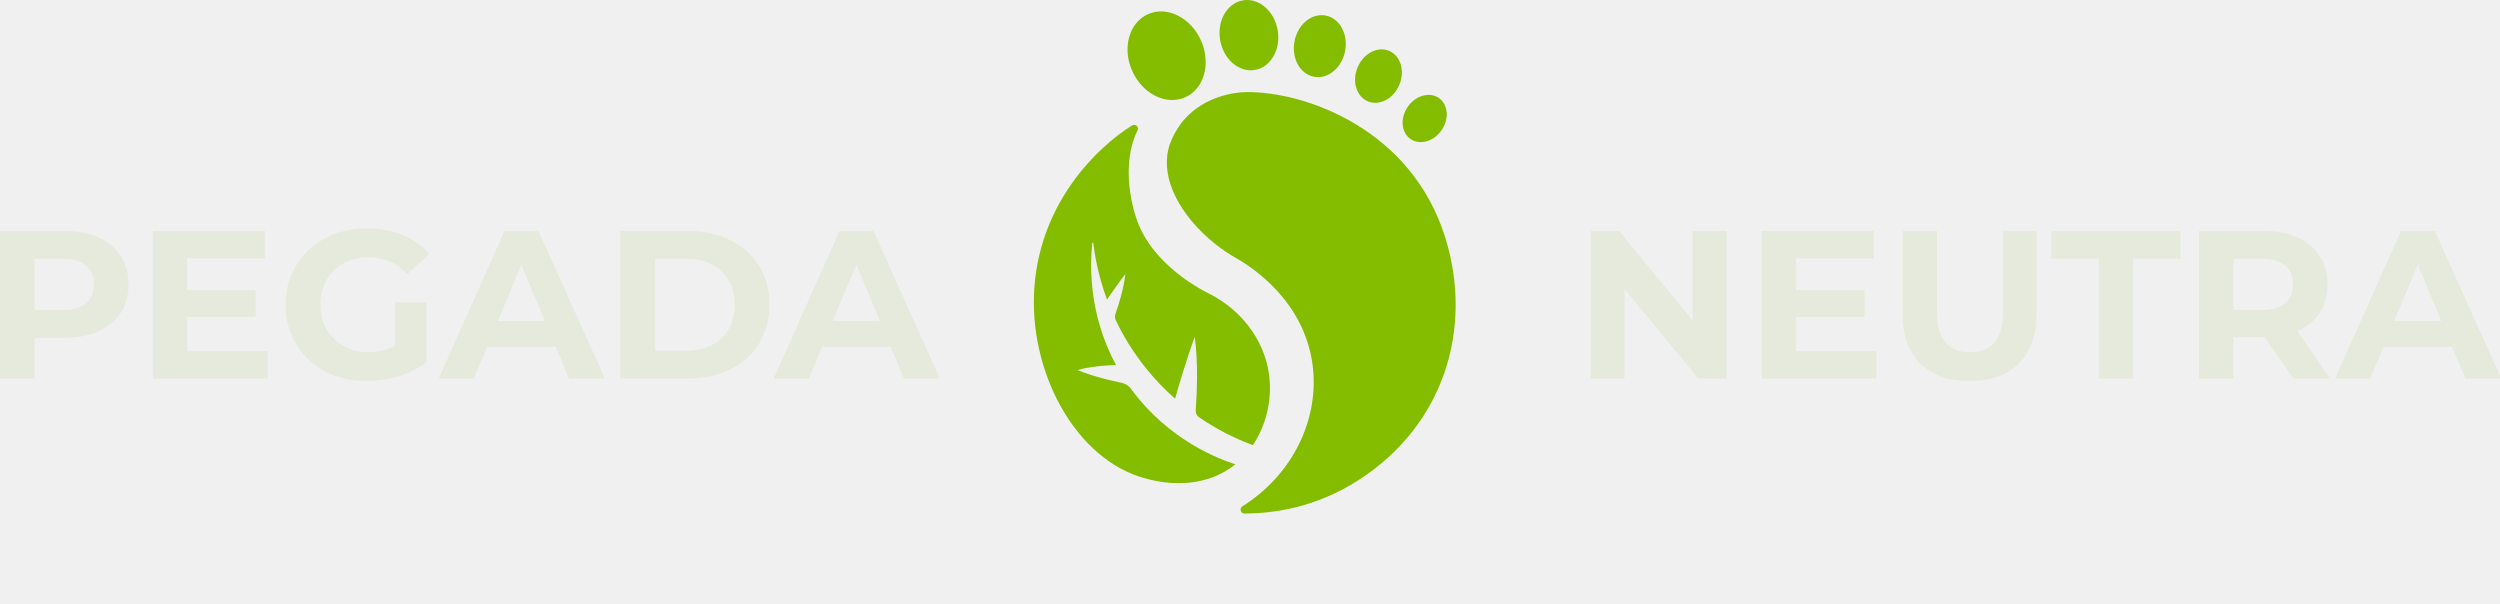
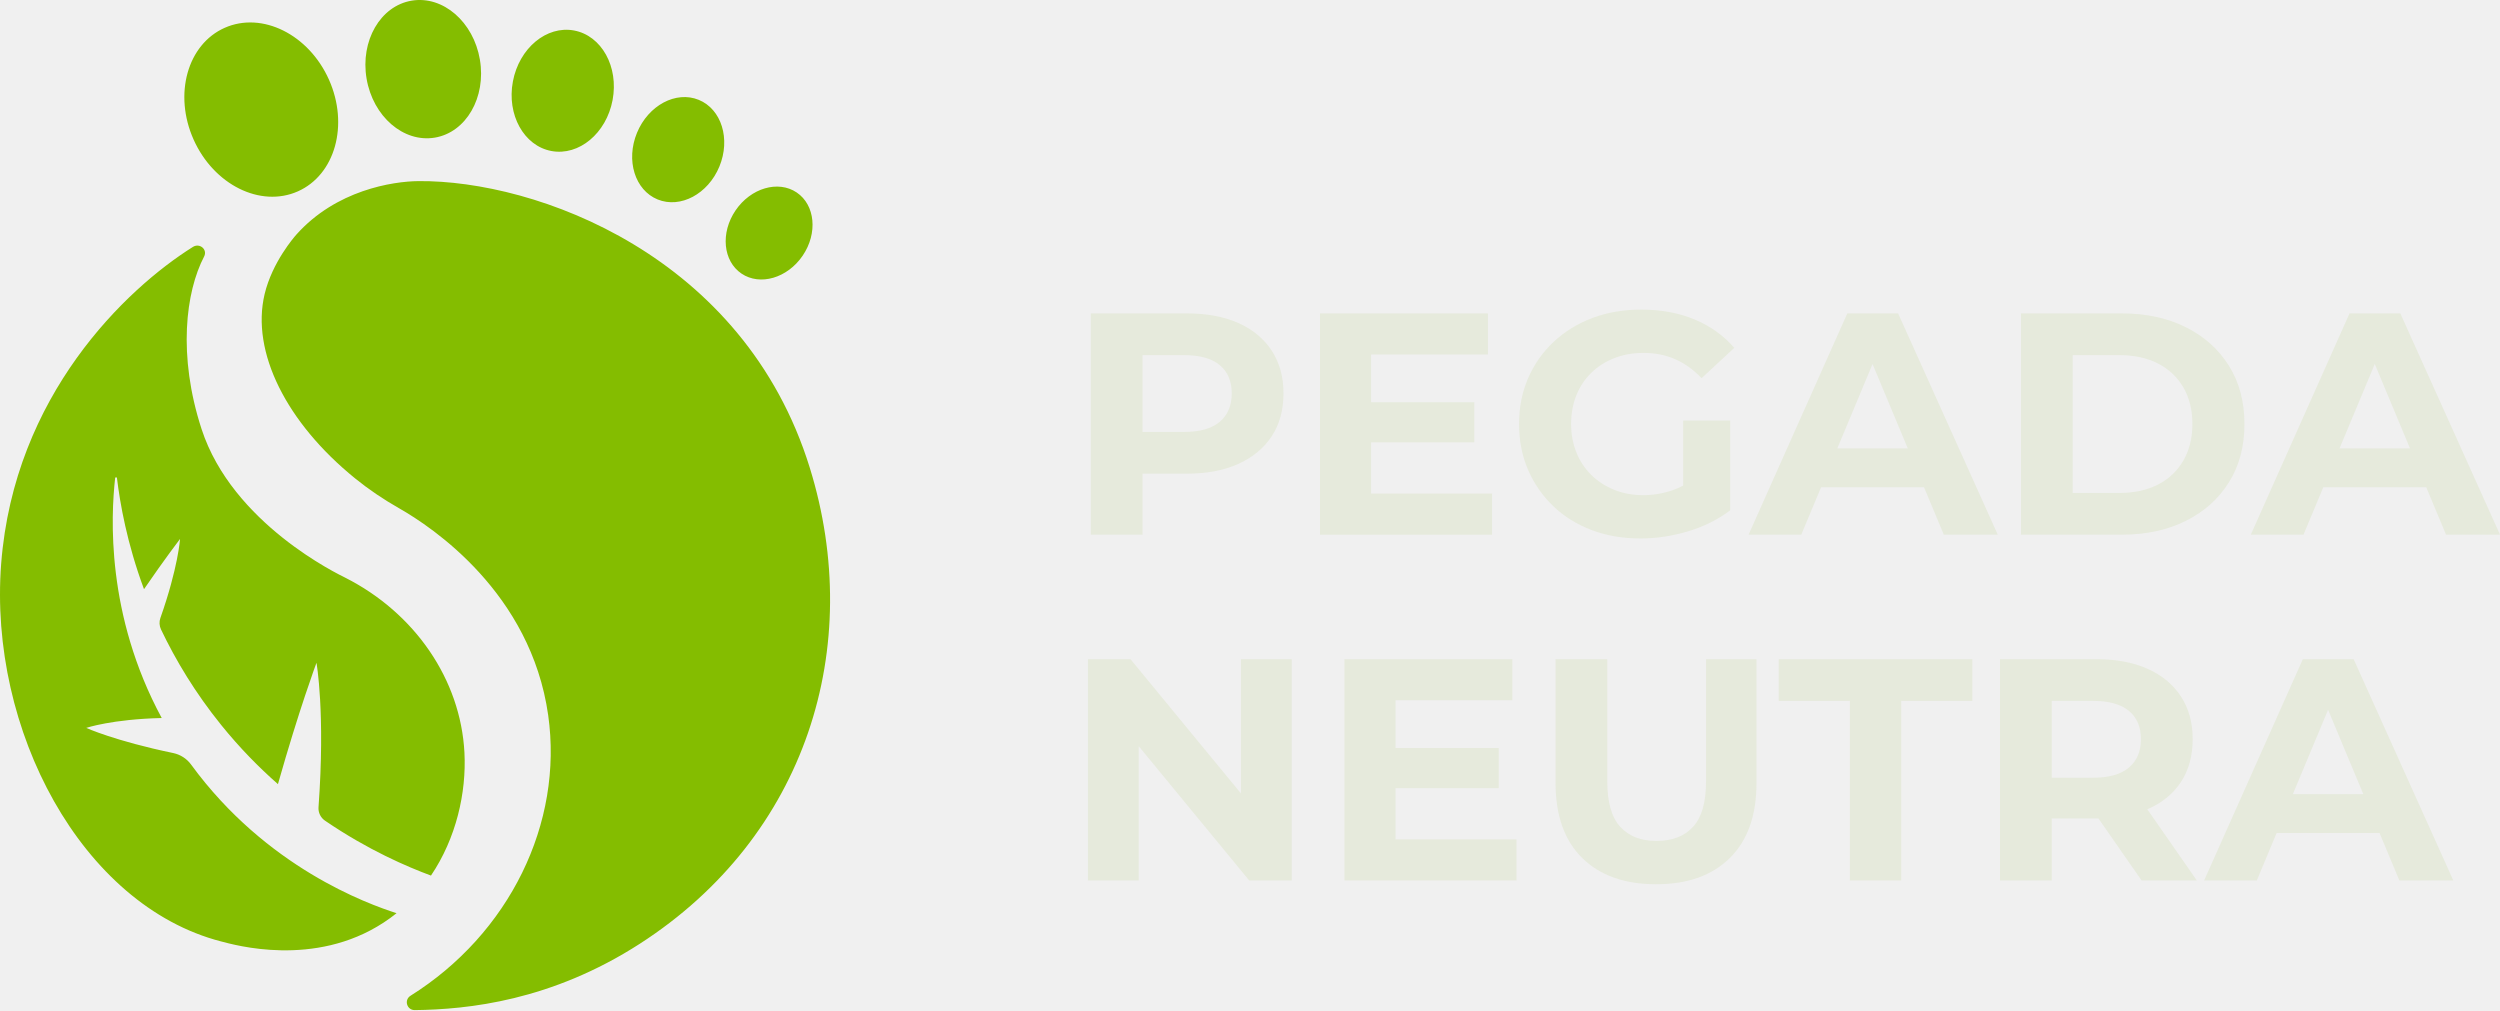
- <svg xmlns="http://www.w3.org/2000/svg" width="232" height="56" viewBox="0 0 232 56" fill="none">
-   <g clip-path="url(#clip0_184_187)">
-     <path d="M157.083 29.74L150.245 21.427H147.612V35.13H150.756V26.816L157.594 35.13H160.227V21.427H157.083V29.74Z" fill="#E6EADC" />
-     <path d="M166.652 29.414H173.038V26.928H166.652V23.972H173.883V21.427H163.488V35.13H174.138V32.586H166.652V29.414Z" fill="#E6EADC" />
-     <path d="M185.869 29.003C185.869 30.295 185.6 31.231 185.063 31.812C184.526 32.393 183.773 32.683 182.803 32.683C181.834 32.683 181.1 32.393 180.563 31.812C180.026 31.231 179.758 30.295 179.758 29.003V21.427H176.555V29.081C176.555 31.104 177.105 32.657 178.206 33.74C179.306 34.824 180.832 35.365 182.784 35.365C184.735 35.365 186.242 34.824 187.342 33.74C188.443 32.657 188.993 31.104 188.993 29.081V21.427H185.869V29.003Z" fill="#E6EADC" />
-     <path d="M190.368 24.011H194.769V35.13H197.953V24.011H202.354V21.427H190.368V24.011Z" fill="#E6EADC" />
-     <path d="M213.2 30.716C214.091 30.331 214.778 29.77 215.263 29.032C215.748 28.295 215.99 27.411 215.99 26.38C215.99 25.349 215.748 24.481 215.263 23.737C214.778 22.993 214.091 22.422 213.2 22.024C212.309 21.626 211.248 21.427 210.017 21.427H204.063V35.13H207.266V31.293H210.017C210.064 31.293 210.11 31.293 210.157 31.292L212.827 35.13H216.245L213.181 30.724C213.187 30.721 213.193 30.719 213.2 30.716ZM212.041 24.628C212.538 25.039 212.787 25.623 212.787 26.38C212.787 27.137 212.538 27.724 212.041 28.142C211.543 28.559 210.809 28.768 209.84 28.768H207.266V24.011H209.84C210.809 24.011 211.543 24.216 212.041 24.628Z" fill="#E6EADC" />
-     <path d="M228.781 35.13H232.121L225.952 21.427H222.808L216.697 35.13H219.959L221.184 32.194H227.555L228.781 35.13ZM222.189 29.786L224.37 24.562L226.55 29.786H222.19H222.189Z" fill="#E6EADC" />
-     <path d="M9.137 22.024C8.246 21.626 7.185 21.427 5.954 21.427H0V35.13H3.203V31.352H5.954C7.185 31.352 8.246 31.15 9.137 30.745C10.027 30.341 10.715 29.77 11.2 29.032C11.684 28.295 11.927 27.411 11.927 26.38C11.927 25.349 11.684 24.481 11.2 23.737C10.715 22.993 10.027 22.422 9.137 22.024ZM7.977 28.142C7.48 28.559 6.746 28.768 5.777 28.768H3.203V24.011H5.777C6.746 24.011 7.48 24.216 7.977 24.628C8.475 25.039 8.724 25.623 8.724 26.38C8.724 27.137 8.475 27.724 7.977 28.142Z" fill="#E6EADC" />
-     <path d="M17.35 29.414H23.736V26.928H17.35V23.972H24.581V21.427H14.186V35.13H24.836V32.586H17.35V29.414Z" fill="#E6EADC" />
-     <path d="M30.976 25.107C31.375 24.716 31.85 24.412 32.4 24.197C32.951 23.982 33.553 23.874 34.208 23.874C34.916 23.874 35.564 24.001 36.153 24.256C36.743 24.51 37.293 24.905 37.804 25.44L39.828 23.561C39.16 22.791 38.338 22.203 37.362 21.799C36.386 21.394 35.289 21.192 34.071 21.192C32.97 21.192 31.962 21.365 31.045 21.711C30.128 22.056 29.329 22.549 28.648 23.189C27.966 23.828 27.439 24.579 27.066 25.44C26.692 26.301 26.506 27.248 26.506 28.279C26.506 29.309 26.692 30.256 27.066 31.117C27.439 31.979 27.96 32.729 28.628 33.369C29.296 34.008 30.088 34.501 31.005 34.847C31.922 35.193 32.924 35.365 34.012 35.365C34.994 35.365 35.977 35.219 36.959 34.925C37.941 34.631 38.812 34.197 39.572 33.623V28.063H36.664V32.09C36.454 32.201 36.241 32.295 36.026 32.37C35.43 32.579 34.817 32.683 34.188 32.683C33.56 32.683 32.934 32.572 32.391 32.351C31.847 32.129 31.375 31.822 30.976 31.43C30.576 31.039 30.268 30.572 30.052 30.031C29.836 29.489 29.728 28.905 29.728 28.279C29.728 27.652 29.836 27.032 30.052 26.497C30.268 25.962 30.576 25.499 30.976 25.107Z" fill="#E6EADC" />
-     <path d="M46.823 21.427L40.712 35.13H43.974L45.199 32.194H51.57L52.796 35.13H56.136L49.967 21.427H46.823ZM46.204 29.786L48.385 24.562L50.565 29.786H46.205H46.204Z" fill="#E6EADC" />
-     <path d="M67.768 22.278C66.629 21.711 65.312 21.427 63.819 21.427H57.571V35.13H63.819C65.312 35.13 66.629 34.847 67.768 34.279C68.908 33.711 69.799 32.915 70.441 31.89C71.082 30.866 71.403 29.662 71.403 28.279C71.403 26.895 71.082 25.691 70.441 24.667C69.799 23.642 68.908 22.846 67.768 22.278ZM67.621 30.54C67.248 31.186 66.724 31.682 66.049 32.028C65.374 32.373 64.579 32.546 63.662 32.546H60.773V24.011H63.662C64.579 24.011 65.374 24.184 66.049 24.53C66.724 24.875 67.248 25.368 67.621 26.008C67.994 26.647 68.181 27.404 68.181 28.279C68.181 29.153 67.994 29.894 67.621 30.54Z" fill="#E6EADC" />
-     <path d="M77.907 21.427L71.796 35.13H75.058L76.284 32.194H82.655L83.88 35.13H87.221L81.051 21.427H77.907ZM77.289 29.786L79.469 24.562L81.65 29.786H77.289H77.289Z" fill="#E6EADC" />
-     <path d="M115.498 47.66C115.127 47.664 114.983 47.18 115.297 46.983C119.95 44.067 122.514 38.854 121.791 33.743C120.974 27.969 116.324 24.871 114.758 23.981C114.03 23.566 113.333 23.098 112.683 22.57C109.454 19.948 107.767 16.608 108.419 13.876C108.78 12.365 109.825 11.171 109.916 11.068C111.788 8.97 114.457 8.556 115.679 8.545C121.198 8.499 131.015 12.021 134.127 22.066C136.748 30.527 133.961 39.469 126.114 44.528C121.935 47.222 118.011 47.63 115.498 47.66ZM104.106 35.53C101.355 34.959 100.007 34.345 100.007 34.345C100.007 34.345 101.216 33.934 103.567 33.879C100.933 29 101.171 24.345 101.37 22.557C101.376 22.506 101.45 22.506 101.456 22.557C101.599 23.736 101.922 25.615 102.731 27.799C103.713 26.364 104.431 25.429 104.431 25.429C104.431 25.429 104.343 26.783 103.504 29.158C103.442 29.335 103.452 29.529 103.533 29.698C104.229 31.159 105.15 32.696 106.374 34.211C107.238 35.281 108.144 36.203 109.048 36.998C110.043 33.474 110.865 31.273 110.865 31.273C110.865 31.273 111.287 33.612 110.961 38.09C110.942 38.339 111.059 38.58 111.266 38.721C113.315 40.121 115.163 40.903 116.264 41.312C117.455 39.547 117.94 37.399 117.842 35.514C117.664 32.053 115.492 28.916 112.227 27.26C111.923 27.106 106.901 24.714 105.445 20.243C104.314 16.767 104.698 13.766 105.565 12.104C105.739 11.771 105.357 11.45 105.038 11.65C101.877 13.632 96.608 18.655 95.995 26.592C95.392 34.417 99.782 42.715 106.365 44.419C106.993 44.581 110.756 45.669 114.026 43.533C114.241 43.393 114.445 43.244 114.64 43.087C113.267 42.642 108.497 40.929 104.953 36.076C104.748 35.796 104.447 35.601 104.105 35.53L104.106 35.53ZM105.069 6.584C106.02 8.716 108.22 9.811 109.983 9.031C111.746 8.25 112.404 5.889 111.453 3.758C110.502 1.626 108.302 0.531 106.539 1.311C104.776 2.092 104.118 4.453 105.069 6.584ZM113.227 3.711C113.529 5.495 114.969 6.741 116.445 6.494C117.921 6.246 118.873 4.599 118.571 2.814C118.269 1.03 116.829 -0.216 115.353 0.031C113.878 0.279 112.925 1.926 113.227 3.711ZM120.127 3.843C119.832 5.413 120.645 6.883 121.943 7.125C123.241 7.367 124.533 6.291 124.828 4.721C125.124 3.151 124.311 1.681 123.012 1.439C121.714 1.197 120.422 2.273 120.127 3.843ZM125.979 6.266C125.444 7.563 125.88 8.971 126.953 9.411C128.026 9.85 129.33 9.154 129.865 7.857C130.4 6.559 129.965 5.151 128.892 4.711C127.818 4.272 126.515 4.968 125.979 6.266ZM130.627 9.928C129.909 10.985 130.035 12.32 130.909 12.91C131.783 13.5 133.074 13.121 133.792 12.063C134.51 11.006 134.384 9.671 133.51 9.082C132.636 8.492 131.345 8.871 130.627 9.928Z" fill="#84BD00" />
+ <svg xmlns="http://www.w3.org/2000/svg" width="198" height="80" viewBox="0 0 198 80" fill="none">
+   <g clip-path="url(#clip0_370_419)">
+     <path d="M90.489 37.515H94.009C95.585 37.515 96.942 37.256 98.082 36.739C99.222 36.221 100.102 35.491 100.722 34.548C101.342 33.605 101.653 32.474 101.653 31.155C101.653 29.837 101.342 28.727 100.722 27.775C100.102 26.824 99.222 26.094 98.082 25.585C96.942 25.076 95.585 24.821 94.009 24.821H86.391V42.347H90.489V37.515ZM96.599 28.915C97.235 29.44 97.554 30.188 97.554 31.155C97.554 32.123 97.236 32.874 96.599 33.409C95.962 33.943 95.023 34.21 93.783 34.21H90.489V28.126H93.783C95.023 28.126 95.962 28.389 96.599 28.915Z" fill="#E6EADC" />
+     <path d="M118.172 39.092H108.592V35.036H116.764V31.856H108.592V28.076H117.845V24.821H104.544V42.347H118.172V39.092Z" fill="#E6EADC" />
+     <path d="M129.913 42.647C131.171 42.647 132.428 42.459 133.685 42.084C134.942 41.708 136.057 41.154 137.029 40.419V33.309H133.308V38.458C133.038 38.6 132.766 38.72 132.491 38.817C131.728 39.084 130.944 39.217 130.14 39.217C129.335 39.217 128.534 39.076 127.839 38.792C127.143 38.508 126.54 38.116 126.029 37.615C125.517 37.114 125.124 36.518 124.847 35.825C124.57 35.132 124.432 34.385 124.432 33.584C124.432 32.783 124.57 31.99 124.847 31.305C125.124 30.621 125.517 30.029 126.029 29.528C126.54 29.027 127.148 28.639 127.852 28.364C128.556 28.088 129.326 27.951 130.165 27.951C131.07 27.951 131.9 28.113 132.654 28.439C133.408 28.764 134.112 29.269 134.766 29.953L137.356 27.55C136.501 26.566 135.449 25.814 134.2 25.297C132.951 24.779 131.548 24.52 129.989 24.52C128.581 24.52 127.29 24.742 126.117 25.184C124.943 25.627 123.921 26.257 123.049 27.074C122.177 27.893 121.503 28.852 121.025 29.953C120.548 31.055 120.309 32.266 120.309 33.584C120.309 34.902 120.548 36.113 121.025 37.214C121.503 38.316 122.169 39.276 123.024 40.093C123.879 40.911 124.893 41.542 126.067 41.984C127.24 42.426 128.522 42.647 129.913 42.647V42.647Z" fill="#E6EADC" />
+     <path d="M146.307 24.821L138.487 42.347H142.661L144.229 38.591H152.382L153.95 42.347H158.224L150.33 24.821H146.307ZM145.515 35.512L148.306 28.831L151.096 35.512H145.515Z" fill="#E6EADC" />
+     <path d="M173.109 41.258C174.567 40.532 175.708 39.514 176.529 38.203C177.35 36.893 177.761 35.353 177.761 33.584C177.761 31.815 177.35 30.275 176.529 28.965C175.707 27.654 174.567 26.636 173.109 25.91C171.651 25.184 169.966 24.821 168.055 24.821H160.06V42.347H168.055C169.966 42.347 171.651 41.984 173.109 41.258ZM164.158 39.042V28.126H167.854C169.027 28.126 170.046 28.347 170.909 28.789C171.773 29.232 172.443 29.862 172.921 30.68C173.398 31.498 173.637 32.466 173.637 33.584C173.637 34.702 173.398 35.65 172.921 36.476C172.443 37.302 171.772 37.936 170.909 38.379C170.046 38.821 169.027 39.042 167.854 39.042H164.158Z" fill="#E6EADC" />
+     <path d="M184.006 38.591H192.158L193.726 42.347H198.001L190.106 24.821H186.083L178.263 42.347H182.437L184.006 38.591V38.591ZM188.082 28.831L190.872 35.512H185.292L188.082 28.831V28.831Z" fill="#E6EADC" />
+     <path d="M98.283 62.839L89.533 52.206H86.164V69.732H90.187V59.099L98.936 69.732H102.306V52.206H98.283V62.839Z" fill="#E6EADC" />
+     <path d="M110.527 62.421H118.699V59.241H110.527V55.461H119.78V52.206H106.479V69.732H120.107V66.477H110.527V62.421Z" fill="#E6EADC" />
+     <path d="M135.117 61.895C135.117 63.548 134.773 64.746 134.086 65.488C133.399 66.231 132.435 66.602 131.195 66.602C129.955 66.602 129.015 66.231 128.329 65.488C127.641 64.746 127.298 63.548 127.298 61.895V52.206H123.199V61.995C123.199 64.583 123.903 66.569 125.311 67.954C126.719 69.34 128.672 70.032 131.17 70.032C133.668 70.032 135.595 69.34 137.003 67.954C138.411 66.569 139.115 64.583 139.115 61.995V52.206H135.117V61.895V61.895Z" fill="#E6EADC" />
+     <path d="M140.874 55.511H146.506V69.732H150.579V55.511H156.212V52.206H140.874V55.511Z" fill="#E6EADC" />
+     <path d="M170.09 64.086C171.23 63.594 172.111 62.876 172.73 61.933C173.35 60.99 173.661 59.859 173.661 58.54C173.661 57.221 173.35 56.112 172.73 55.16C172.111 54.209 171.23 53.479 170.09 52.969C168.95 52.461 167.593 52.206 166.017 52.206H158.399V69.732H162.497V64.825H166.017C166.078 64.825 166.137 64.824 166.197 64.823L169.614 69.732H173.988L170.067 64.096C170.075 64.093 170.083 64.09 170.091 64.086H170.09ZM168.607 56.299C169.244 56.825 169.562 57.572 169.562 58.54C169.562 59.508 169.244 60.259 168.607 60.794C167.97 61.328 167.032 61.595 165.791 61.595H162.497V55.511H165.791C167.032 55.511 167.97 55.774 168.607 56.299Z" fill="#E6EADC" />
+     <path d="M182.385 52.206L174.566 69.732H178.74L180.308 65.976H188.461L190.029 69.732H194.303L186.408 52.206H182.385V52.206ZM181.594 62.897L184.384 56.216L187.174 62.897H181.594V62.897Z" fill="#E6EADC" />
+     <path d="M32.846 80C32.223 80.007 31.982 79.196 32.51 78.865C40.324 73.969 44.63 65.219 43.416 56.641C42.044 46.948 34.234 41.748 31.605 40.253C30.381 39.557 29.211 38.771 28.119 37.885C22.696 33.484 19.863 27.878 20.958 23.292C21.564 20.756 23.319 18.752 23.473 18.579C26.616 15.057 31.098 14.362 33.15 14.344C42.419 14.265 58.907 20.177 64.133 37.04C68.536 51.242 63.856 66.252 50.676 74.744C43.658 79.266 37.067 79.951 32.846 80ZM13.714 59.64C9.093 58.681 6.83 57.65 6.83 57.65C6.83 57.65 8.86 56.961 12.808 56.867C8.384 48.679 8.784 40.865 9.119 37.864C9.128 37.778 9.253 37.778 9.264 37.864C9.503 39.842 10.046 42.997 11.405 46.663C13.055 44.253 14.259 42.685 14.259 42.685C14.259 42.685 14.111 44.957 12.703 48.944C12.599 49.24 12.616 49.566 12.751 49.85C13.92 52.302 15.468 54.882 17.523 57.425C18.974 59.221 20.495 60.769 22.013 62.104C23.685 56.189 25.065 52.493 25.065 52.493C25.065 52.493 25.774 56.42 25.226 63.936C25.196 64.355 25.392 64.759 25.739 64.996C29.18 67.345 32.284 68.659 34.133 69.346C36.134 66.382 36.948 62.776 36.784 59.612C36.484 53.803 32.837 48.537 27.352 45.757C26.842 45.499 18.408 41.484 15.963 33.979C14.063 28.144 14.709 23.107 16.165 20.318C16.457 19.759 15.815 19.22 15.279 19.555C9.971 22.882 1.121 31.315 0.093 44.638C-0.921 57.773 6.452 71.7 17.508 74.561C18.563 74.834 24.884 76.66 30.376 73.073C30.736 72.839 31.079 72.588 31.407 72.325C29.101 71.579 21.09 68.703 15.137 60.557C14.793 60.086 14.287 59.759 13.714 59.64V59.64ZM15.332 11.052C16.929 14.63 20.623 16.469 23.584 15.159C26.545 13.848 27.65 9.886 26.053 6.308C24.455 2.73 20.761 0.891 17.8 2.201C14.84 3.511 13.734 7.474 15.332 11.052V11.052ZM29.033 6.229C29.54 9.224 31.959 11.316 34.438 10.9C36.916 10.485 38.515 7.72 38.008 4.724C37.502 1.728 35.082 -0.363 32.603 0.052C30.125 0.468 28.526 3.233 29.033 6.229ZM40.621 6.451C40.125 9.086 41.491 11.553 43.671 11.96C45.851 12.367 48.022 10.56 48.517 7.924C49.013 5.289 47.648 2.822 45.467 2.415C43.287 2.008 41.117 3.815 40.621 6.451ZM50.45 10.517C49.551 12.695 50.283 15.059 52.085 15.797C53.888 16.534 56.078 15.366 56.976 13.188C57.875 11.01 57.144 8.646 55.341 7.908C53.539 7.171 51.349 8.339 50.45 10.517V10.517ZM58.255 16.665C57.05 18.44 57.262 20.68 58.729 21.67C60.198 22.66 62.366 22.024 63.572 20.249C64.778 18.475 64.566 16.234 63.098 15.244C61.63 14.255 59.462 14.891 58.255 16.665Z" fill="#84BD00" />
  </g>
  <defs>
-     <clipPath id="clip0_184_187">
-       <rect width="232" height="56" fill="white" />
+     <clipPath id="clip0_370_419">
+       <rect width="198" height="80" fill="white" />
    </clipPath>
  </defs>
</svg>
